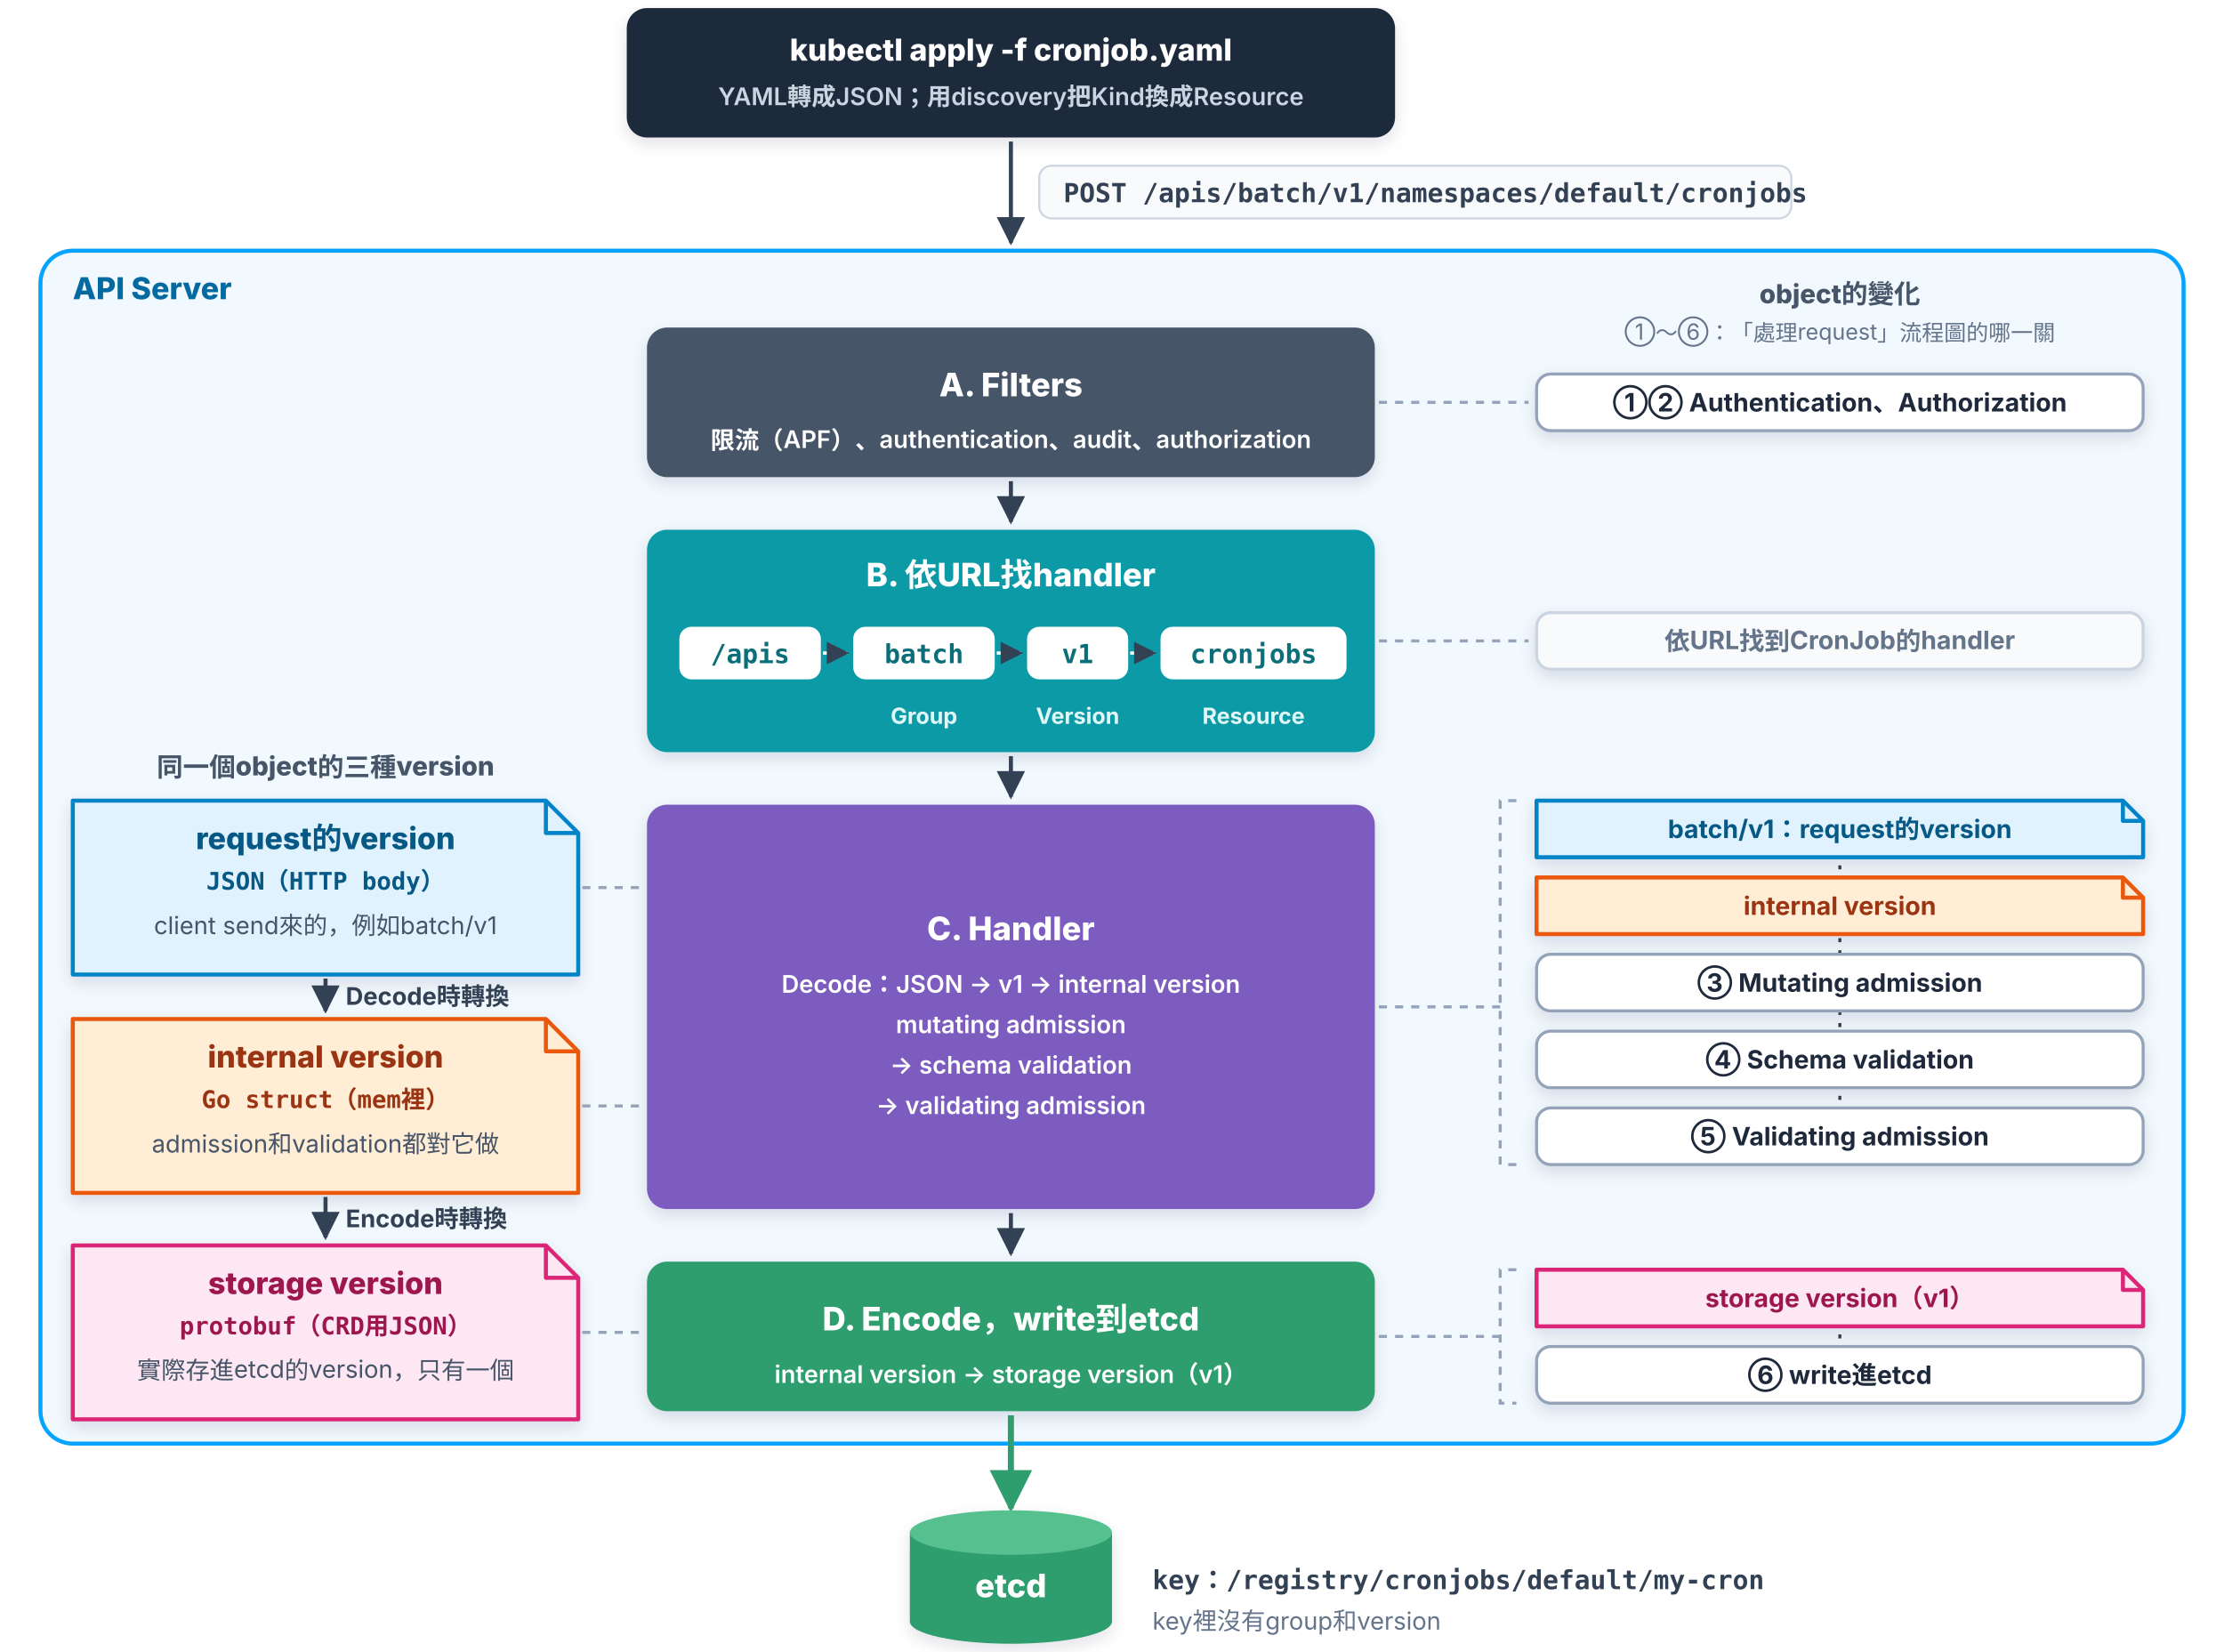
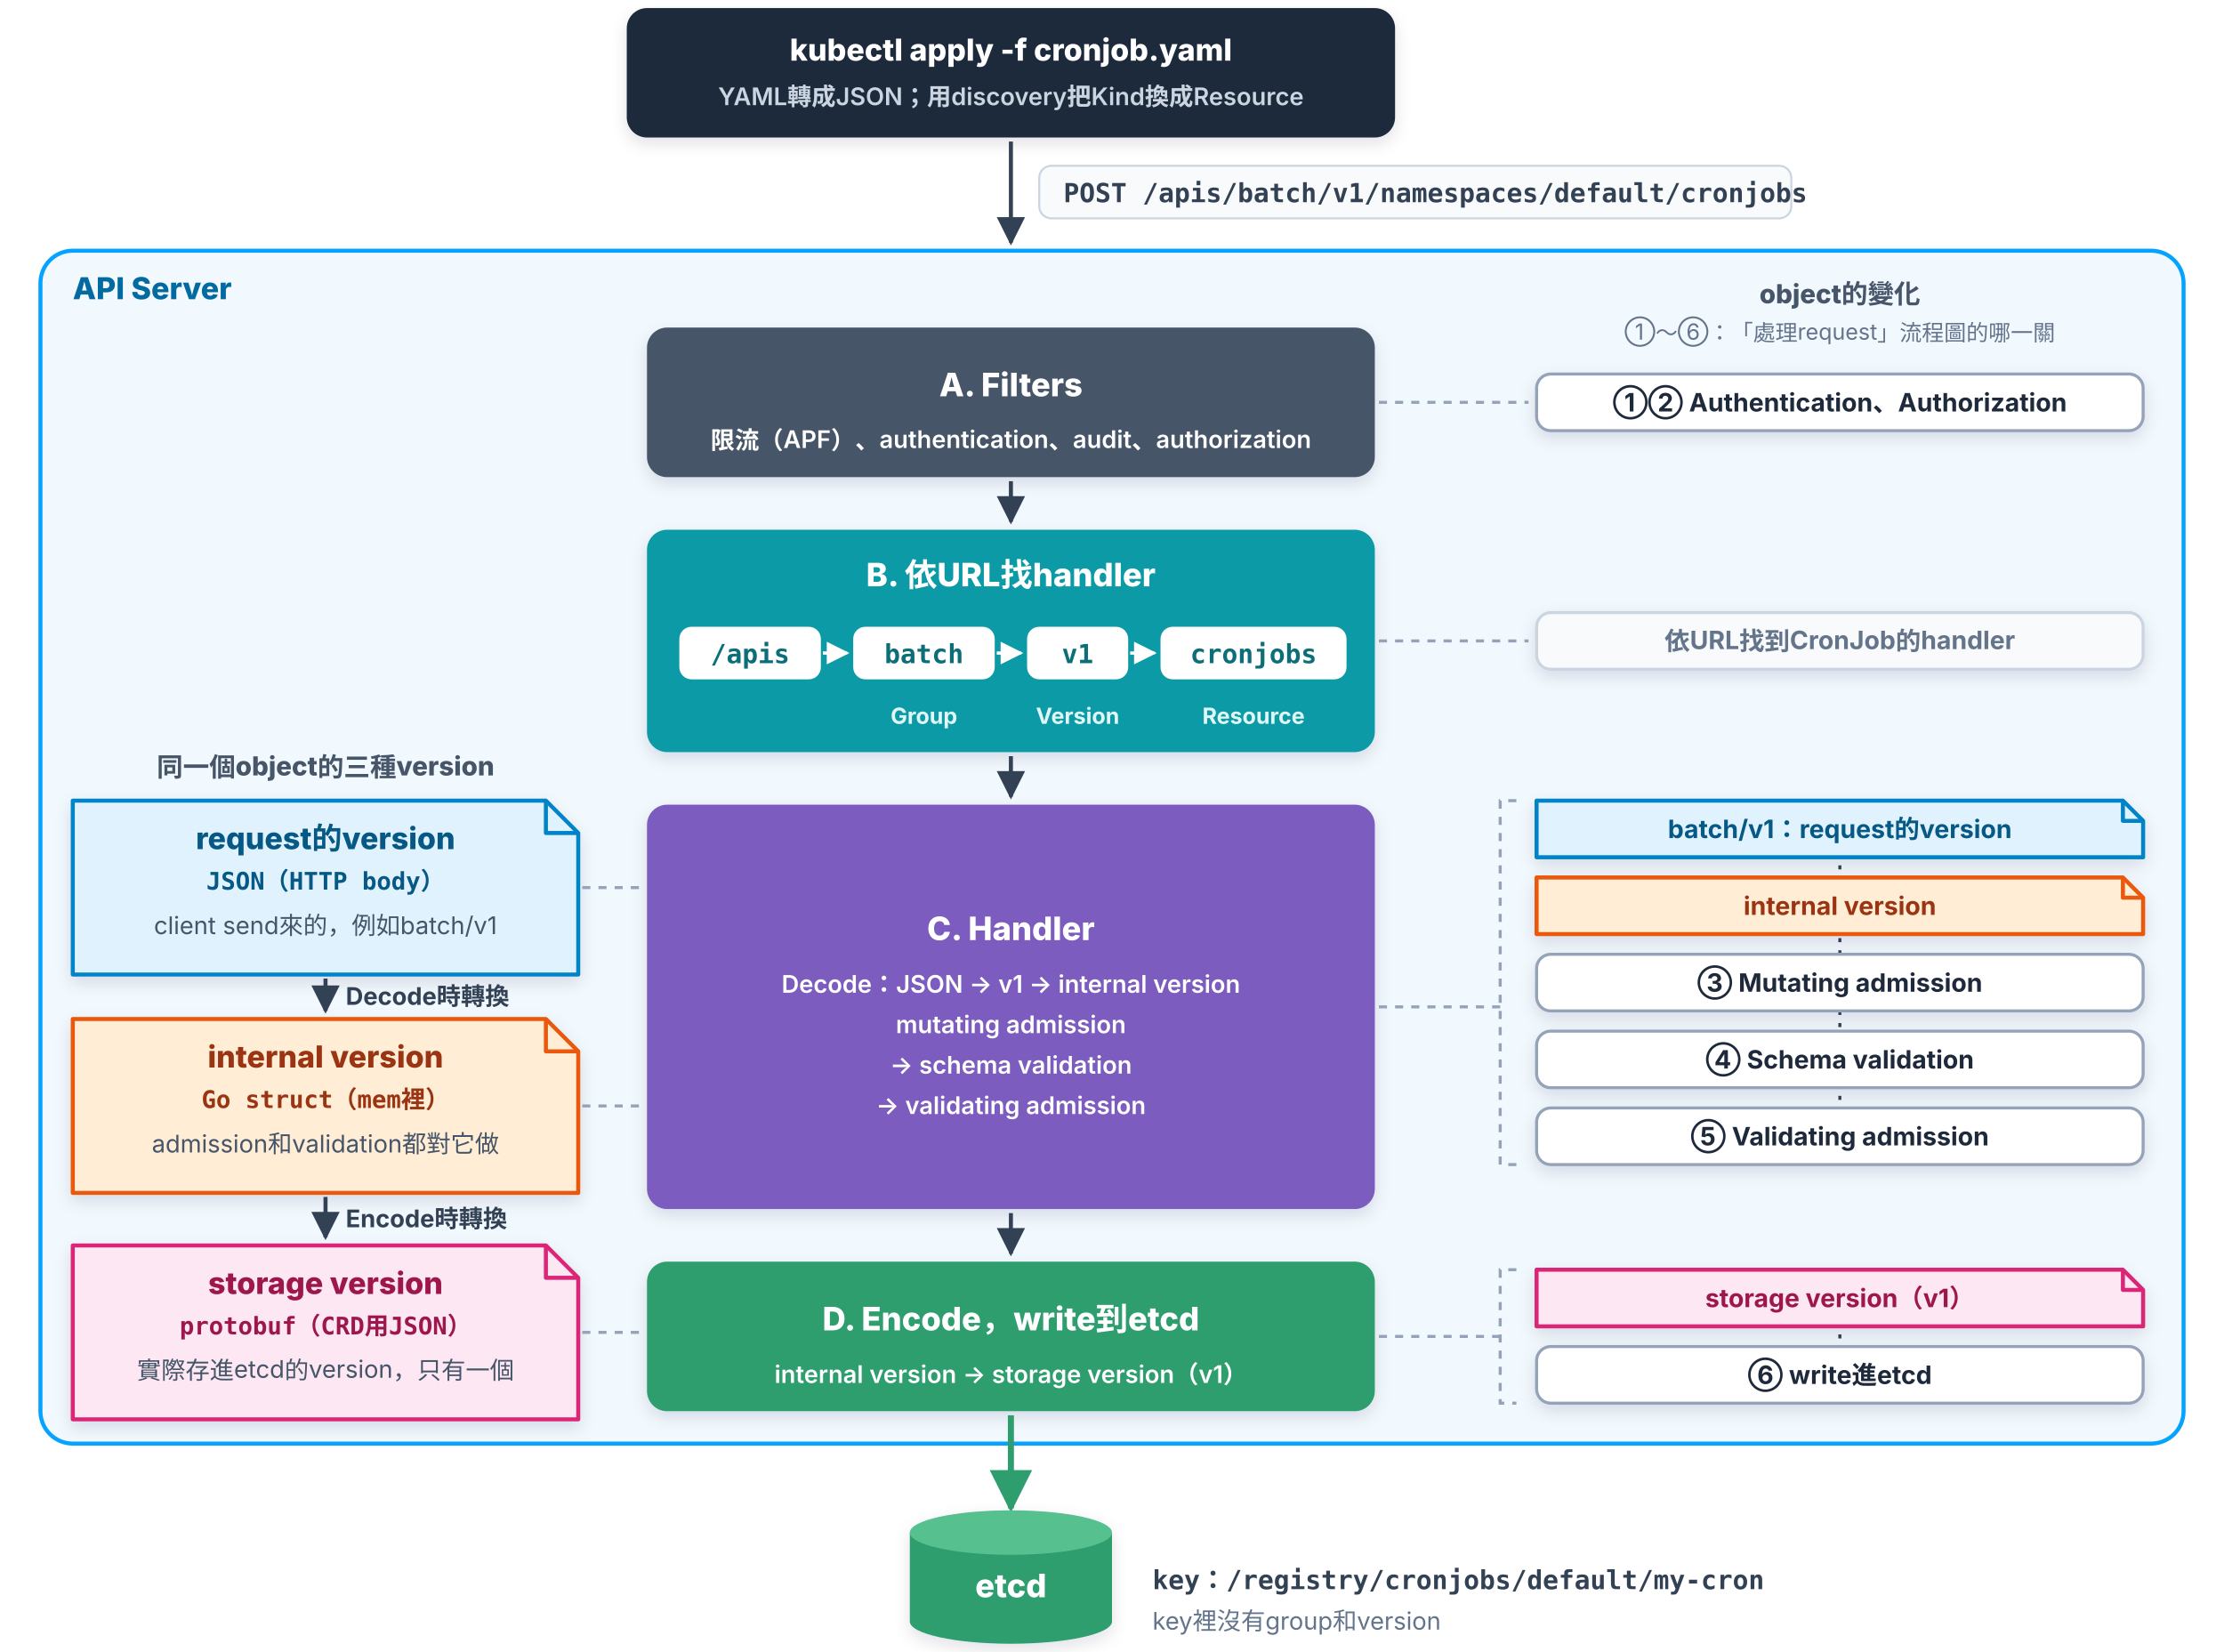
<svg xmlns="http://www.w3.org/2000/svg" viewBox="0 8 1100 817" font-family="Inter, Helvetica Neue, Helvetica, Arial, sans-serif">
  <defs>
    <filter id="sh" x="-10%" y="-10%" width="120%" height="140%">
      <feDropShadow dx="0" dy="3" stdDeviation="4" flood-color="#0f172a" flood-opacity="0.12" />
    </filter>
    <marker id="ar" viewBox="0 0 10 10" refX="9" refY="5" markerWidth="7" markerHeight="7" orient="auto-start-reverse">
      <path d="M0 0 L10 5 L0 10 z" fill="#334155" />
+     </marker>
+     <marker id="ar-w" viewBox="0 0 10 10" refX="9" refY="5" markerWidth="7" markerHeight="7" orient="auto-start-reverse">
+       <path d="M0 0 L10 5 L0 10 z" fill="#ffffff" />
    </marker>
    <marker id="arg" viewBox="0 0 10 10" refX="9" refY="5" markerWidth="7" markerHeight="7" orient="auto-start-reverse">
      <path d="M0 0 L10 5 L0 10 z" fill="#2f9e6e" />
    </marker>
  </defs>
  <rect width="1100" height="860" fill="#ffffff" />
  <g filter="url(#sh)">
    <rect x="310.0" y="12" width="380" height="64" rx="10" fill="#1e293b" />
  </g>
  <text x="500.0" y="38" font-size="15" font-weight="800" fill="#ffffff" text-anchor="middle">kubectl apply -f cronjob.yaml</text>
  <text x="500.0" y="60" font-size="12" font-weight="600" fill="#cbd5e1" text-anchor="middle">YAML轉成JSON；用discovery把Kind換成Resource</text>
  <path d="M500.0 78 V 128" fill="none" stroke="#334155" stroke-width="2" marker-end="url(#ar)" />
  <rect x="514.0" y="90" width="372" height="26" rx="6" fill="#f8fafc" stroke="#cbd5e1" />
  <text x="526.0" y="108" font-size="13" font-weight="700" fill="#334155" font-family="SFMono-Regular, Menlo, monospace">POST /apis/batch/v1/namespaces/default/cronjobs</text>
  <rect x="20" y="132" width="1060" height="590" rx="16" fill="#f1f8fe" stroke="#04a3ff" stroke-width="2" />
  <text x="36" y="156" font-size="15" font-weight="800" fill="#0369a1">API Server</text>
  <g filter="url(#sh)">
    <rect x="320" y="170" width="360" height="74" rx="10" fill="#475569" />
    <rect x="320" y="270" width="360" height="110" rx="10" fill="#0e9aa7" />
    <rect x="320" y="406" width="360" height="200" rx="10" fill="#7c5cbf" />
    <rect x="320" y="632" width="360" height="74" rx="10" fill="#2f9e6e" />
  </g>
  <g fill="#ffffff" text-anchor="middle">
    <text x="500.0" y="204.0" font-size="16" font-weight="800">A. Filters</text>
    <text x="500.0" y="230.0" font-size="12" font-weight="600">限流（APF）、authentication、audit、authorization</text>
    <text x="500.0" y="298" font-size="16" font-weight="800">B. 依URL找handler</text>
    <text x="500.0" y="473.0" font-size="16" font-weight="800">C. Handler</text>
    <text x="500.0" y="499.0" font-size="12" font-weight="600">Decode：JSON → v1 → internal version</text>
    <text x="500.0" y="519.0" font-size="12" font-weight="600">mutating admission</text>
    <text x="500.0" y="539.0" font-size="12" font-weight="600">→ schema validation</text>
    <text x="500.0" y="559.0" font-size="12" font-weight="600">→ validating admission</text>
    <text x="500.0" y="666.0" font-size="16" font-weight="800">D. Encode，write到etcd</text>
    <text x="500.0" y="692.0" font-size="12" font-weight="600">internal version → storage version（v1）</text>
  </g>
  <g font-size="13" font-weight="800" font-family="SFMono-Regular, Menlo, monospace" text-anchor="middle">
    <rect x="336" y="318" width="70" height="26" rx="6" fill="#ffffff" />
    <text x="371.0" y="336" fill="#0b6e78">/apis</text>
    <rect x="422" y="318" width="70" height="26" rx="6" fill="#ffffff" />
    <text x="457.0" y="336" fill="#0b6e78">batch</text>
    <rect x="508" y="318" width="50" height="26" rx="6" fill="#ffffff" />
    <text x="533.0" y="336" fill="#0b6e78">v1</text>
    <rect x="574" y="318" width="92" height="26" rx="6" fill="#ffffff" />
    <text x="620.0" y="336" fill="#0b6e78">cronjobs</text>
  </g>
-   <g fill="none" stroke="#ffffff" stroke-width="1.6" marker-end="url(#ar)">
+   <g fill="none" stroke="#ffffff" stroke-width="1.6" marker-end="url(#ar-w)">
    <path d="M407 331 H 419" />
    <path d="M493 331 H 505" />
    <path d="M559 331 H 571" />
  </g>
  <g font-size="11" font-weight="700" fill="#e0f7f8" text-anchor="middle">
    <text x="457.0" y="366">Group</text>
    <text x="533.0" y="366">Version</text>
    <text x="620.0" y="366">Resource</text>
  </g>
  <g fill="none" stroke="#334155" stroke-width="2" marker-end="url(#ar)">
    <path d="M500.0 246 V 266" />
    <path d="M500.0 382 V 402" />
    <path d="M500.0 608 V 628" />
  </g>
  <text x="161.0" y="392" font-size="13" font-weight="800" fill="#475569" text-anchor="middle">同一個object的三種version</text>
  <g filter="url(#sh)">
    <path d="M36 404 H 270 L 286 420 V 490 H 36 Z" fill="#e0f2fe" stroke="#0284c7" stroke-width="2" stroke-linejoin="round" />
    <path d="M270 404 V 420 H 286" fill="none" stroke="#0284c7" stroke-width="2" stroke-linejoin="round" />
    <path d="M36 512 H 270 L 286 528 V 598 H 36 Z" fill="#ffedd5" stroke="#ea580c" stroke-width="2" stroke-linejoin="round" />
    <path d="M270 512 V 528 H 286" fill="none" stroke="#ea580c" stroke-width="2" stroke-linejoin="round" />
    <path d="M36 624 H 270 L 286 640 V 710 H 36 Z" fill="#fce7f3" stroke="#db2777" stroke-width="2" stroke-linejoin="round" />
    <path d="M270 624 V 640 H 286" fill="none" stroke="#db2777" stroke-width="2" stroke-linejoin="round" />
  </g>
  <g text-anchor="middle">
    <text x="161.0" y="428" font-size="15" font-weight="800" fill="#075985">request的version</text>
    <text x="161.0" y="448" font-size="12" font-weight="700" fill="#075985" font-family="SFMono-Regular, Menlo, monospace">JSON（HTTP body）</text>
    <text x="161.0" y="470" font-size="12" fill="#475569">client send來的，例如batch/v1</text>
    <text x="161.0" y="536" font-size="15" font-weight="800" fill="#9a3412">internal version</text>
    <text x="161.0" y="556" font-size="12" font-weight="700" fill="#9a3412" font-family="SFMono-Regular, Menlo, monospace">Go struct（mem裡）</text>
    <text x="161.0" y="578" font-size="12" fill="#475569">admission和validation都對它做</text>
    <text x="161.0" y="648" font-size="15" font-weight="800" fill="#9d174d">storage version</text>
    <text x="161.0" y="668" font-size="12" font-weight="700" fill="#9d174d" font-family="SFMono-Regular, Menlo, monospace">protobuf（CRD用JSON）</text>
    <text x="161.0" y="690" font-size="12" fill="#475569">實際存進etcd的version，只有一個</text>
  </g>
  <g fill="none" stroke="#334155" stroke-width="2" marker-end="url(#ar)">
    <path d="M161.0 492 V 508" />
    <path d="M161.0 600 V 620" />
  </g>
  <g font-size="12" font-weight="700" fill="#334155">
    <text x="171.0" y="505.0">Decode時轉換</text>
    <text x="171.0" y="615.0">Encode時轉換</text>
  </g>
  <g fill="none" stroke="#94a3b8" stroke-width="1.5" stroke-dasharray="4 4">
    <path d="M288 447 H 318" />
    <path d="M288 555 H 318" />
    <path d="M288 667 H 318" />
  </g>
  <text x="910.0" y="158" font-size="13" font-weight="800" fill="#475569" text-anchor="middle">object的變化</text>
  <text x="910.0" y="176" font-size="11" fill="#64748b" text-anchor="middle">①～⑥：「處理request」流程圖的哪一關</text>
  <path d="M910.0 418 V 570" stroke="#334155" stroke-width="1.5" stroke-dasharray="2 4" fill="none" />
  <path d="M910.0 650 V 688" stroke="#334155" stroke-width="1.5" stroke-dasharray="2 4" fill="none" />
  <g filter="url(#sh)">
    <rect x="760" y="193" width="300" height="28" rx="7" fill="#ffffff" stroke="#94a3b8" stroke-width="1.5" />
    <rect x="760" y="311" width="300" height="28" rx="7" fill="#f8fafc" stroke="#cbd5e1" stroke-width="1.5" />
    <path d="M760 404 H 1050 L 1060 414 V 432 H 760 Z" fill="#e0f2fe" stroke="#0284c7" stroke-width="2" stroke-linejoin="round" />
    <path d="M1050 404 V 414 H 1060" fill="none" stroke="#0284c7" stroke-width="2" stroke-linejoin="round" />
    <path d="M760 442 H 1050 L 1060 452 V 470 H 760 Z" fill="#ffedd5" stroke="#ea580c" stroke-width="2" stroke-linejoin="round" />
    <path d="M1050 442 V 452 H 1060" fill="none" stroke="#ea580c" stroke-width="2" stroke-linejoin="round" />
    <rect x="760" y="480" width="300" height="28" rx="7" fill="#ffffff" stroke="#94a3b8" stroke-width="1.5" />
    <rect x="760" y="518" width="300" height="28" rx="7" fill="#ffffff" stroke="#94a3b8" stroke-width="1.5" />
    <rect x="760" y="556" width="300" height="28" rx="7" fill="#ffffff" stroke="#94a3b8" stroke-width="1.5" />
    <path d="M760 636 H 1050 L 1060 646 V 664 H 760 Z" fill="#fce7f3" stroke="#db2777" stroke-width="2" stroke-linejoin="round" />
    <path d="M1050 636 V 646 H 1060" fill="none" stroke="#db2777" stroke-width="2" stroke-linejoin="round" />
    <rect x="760" y="674" width="300" height="28" rx="7" fill="#ffffff" stroke="#94a3b8" stroke-width="1.5" />
  </g>
  <g font-size="12.5" font-weight="700" text-anchor="middle">
    <text x="910.0" y="211.5" fill="#1e293b">①② Authentication、Authorization</text>
    <text x="910.0" y="329.5" fill="#64748b">依URL找到CronJob的handler</text>
    <text x="910.0" y="422.5" fill="#075985">batch/v1：request的version</text>
    <text x="910.0" y="460.5" fill="#9a3412">internal version</text>
    <text x="910.0" y="498.5" fill="#1e293b">③ Mutating admission</text>
    <text x="910.0" y="536.5" fill="#1e293b">④ Schema validation</text>
    <text x="910.0" y="574.5" fill="#1e293b">⑤ Validating admission</text>
    <text x="910.0" y="654.5" fill="#9d174d">storage version（v1）</text>
    <text x="910.0" y="692.5" fill="#1e293b">⑥ write進etcd</text>
  </g>
  <g fill="none" stroke="#94a3b8" stroke-width="1.5" stroke-dasharray="4 4">
    <path d="M682 207 H 756" />
    <path d="M682 325 H 756" />
    <path d="M750 404 H 742 V 584 H 750" />
    <path d="M682 506.0 H 742" />
    <path d="M750 636 H 742 V 702 H 750" />
    <path d="M682 669.0 H 742" />
  </g>
  <path d="M500.0 708 V 754" fill="none" stroke="#2f9e6e" stroke-width="3" marker-end="url(#arg)" />
  <g filter="url(#sh)">
    <path d="M450.0 766 v44 a50 11 0 0 0 100 0 v-44" fill="#2f9e6e" />
    <ellipse cx="500.0" cy="766" rx="50" ry="11" fill="#57c08f" />
  </g>
  <text x="500.0" y="798" font-size="16" font-weight="800" fill="#ffffff" text-anchor="middle">etcd</text>
  <text x="570.0" y="794" font-size="13" font-weight="700" fill="#334155" font-family="SFMono-Regular, Menlo, monospace">key：/registry/cronjobs/default/my-cron</text>
  <text x="570.0" y="814" font-size="12" fill="#64748b">key裡沒有group和version</text>
</svg>
